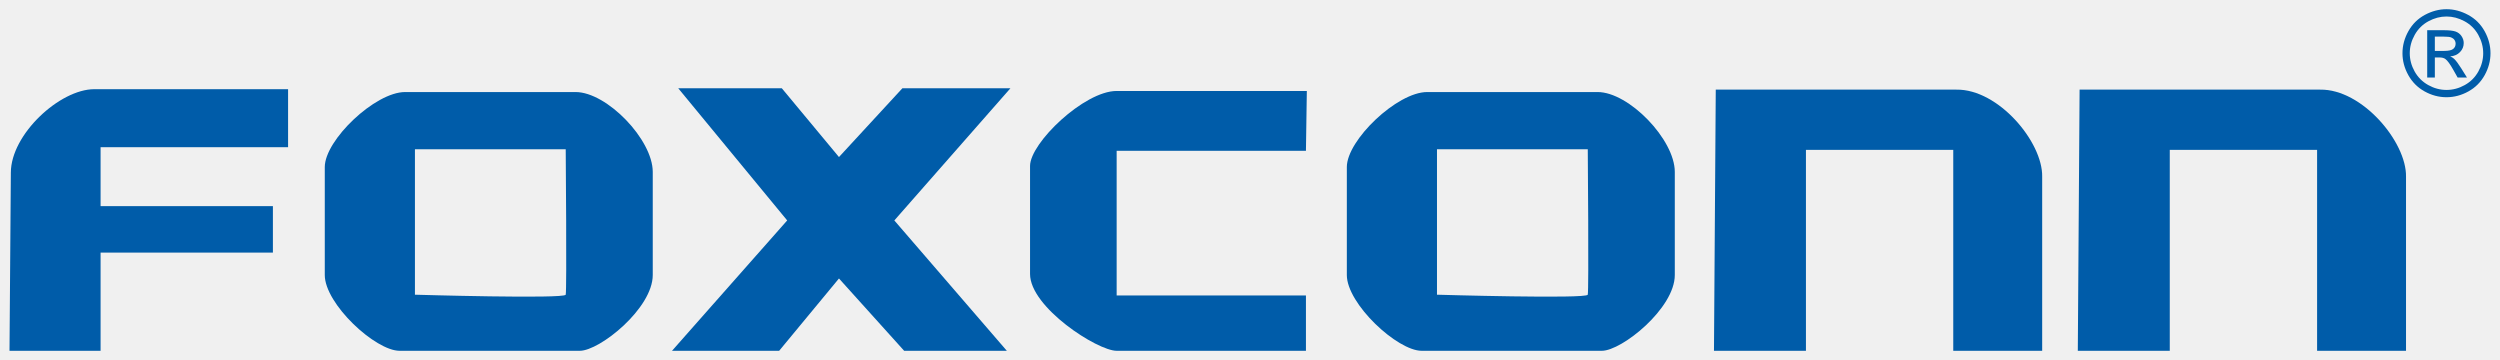
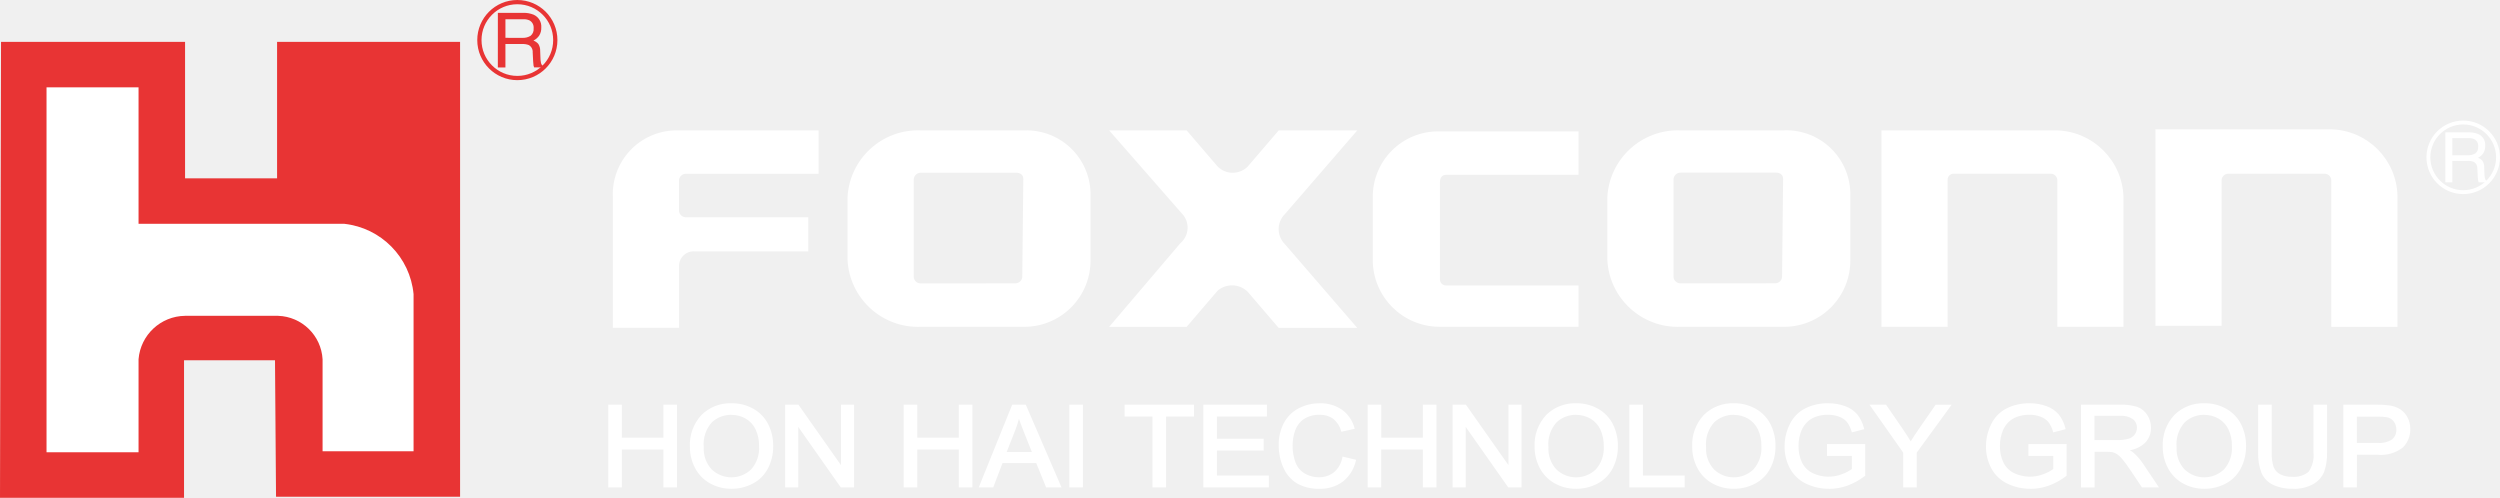
- <svg xmlns="http://www.w3.org/2000/svg" viewBox="0 0 500 72" version="1.0" id="svg2">
-   <defs id="defs4" />
-   <g transform="translate(-81.07143,-984.0445)" id="layer1">
-     <g transform="translate(1.902175,1.841155)" id="g3188">
-       <path d="M 81.071,1052.362 L 99.286,1052.362 L 99.286,1032.719 L 133.75,1032.719 L 133.75,1023.434 L 99.286,1023.434 L 99.286,1011.648 L 136.786,1011.648 L 136.786,1000.041 C 136.786,1000.041 98.036,1000.041 98.036,1000.041 C 91.131,1000.041 81.339,1009.072 81.339,1016.737 C 81.339,1016.737 81.071,1052.362 81.071,1052.362 z" id="path2396" style="fill:#005ca9;fill-opacity:1;fill-rule:evenodd;stroke:none;stroke-width:1px;stroke-linecap:butt;stroke-linejoin:miter;stroke-opacity:1" />
-       <path d="M 160.188,1000.612 C 154.192,1000.612 144.125,1010.217 144.125,1015.612 C 144.125,1015.612 144.125,1037.206 144.125,1037.206 C 144.125,1042.968 154.214,1052.362 159.094,1052.362 C 159.094,1052.362 195.125,1052.362 195.125,1052.362 C 199.123,1052.362 209.719,1043.87 209.719,1037.206 C 209.719,1037.206 209.719,1016.581 209.719,1016.581 C 209.719,1010.122 200.546,1000.612 194.281,1000.612 C 194.281,1000.612 160.188,1000.612 160.188,1000.612 z M 162.156,1012.05 L 192.312,1012.05 C 192.312,1012.05 192.548,1040.266 192.312,1041.143 C 192.077,1042.021 162.156,1041.143 162.156,1041.143 L 162.156,1012.05 z" id="path2398" style="fill:#005ca9;fill-opacity:1;fill-rule:evenodd;stroke:none;stroke-width:1px;stroke-linecap:butt;stroke-linejoin:miter;stroke-opacity:1" />
-       <path d="M 214.821,999.862 L 235.536,999.862 L 246.964,1013.612 L 259.643,999.862 L 281.25,999.862 L 258.036,1026.291 L 280.536,1052.362 L 260,1052.362 L 246.964,1037.898 L 235,1052.362 L 213.571,1052.362 L 236.607,1026.291 L 214.821,999.862 z" id="path2402" style="fill:#005ca9;fill-opacity:1;fill-rule:evenodd;stroke:none;stroke-width:1px;stroke-linecap:butt;stroke-linejoin:miter;stroke-opacity:1" />
-       <path d="M 340.357,1012.362 L 302.5,1012.362 L 302.5,1041.291 L 340.357,1041.291 L 340.357,1052.362 C 340.357,1052.362 302.5,1052.362 302.5,1052.362 C 298.655,1052.362 285.179,1043.669 285.179,1037.005 C 285.179,1037.005 285.179,1015.398 285.179,1015.398 C 285.179,1010.795 296.012,1000.398 302.5,1000.398 C 302.5,1000.398 340.536,1000.398 340.536,1000.398 L 340.357,1012.362 z" id="path2404" style="fill:#005ca9;fill-opacity:1;fill-rule:evenodd;stroke:none;stroke-width:1px;stroke-linecap:butt;stroke-linejoin:miter;stroke-opacity:1" />
-       <path d="M 421.964,1052.362 L 440.357,1052.362 C 440.357,1052.362 440.357,1012.183 440.357,1012.183 C 440.357,1012.183 469.821,1012.183 469.821,1012.183 L 469.821,1052.362 L 487.605,1052.362 C 487.605,1052.362 487.605,1017.54 487.605,1017.54 C 487.731,1010.617 478.856,1000.003 470.446,1000.13 C 470.446,1000.13 422.321,1000.13 422.321,1000.13 L 421.964,1052.362 z" id="path2406" style="fill:#005ca9;fill-opacity:1;fill-rule:evenodd;stroke:none;stroke-width:1px;stroke-linecap:butt;stroke-linejoin:miter;stroke-opacity:1" />
-       <path d="M 568.471,984.045 C 569.949,984.045 571.392,984.424 572.799,985.182 C 574.207,985.94 575.303,987.025 576.089,988.437 C 576.874,989.848 577.267,991.32 577.267,992.852 C 577.267,994.369 576.88,995.827 576.106,997.227 C 575.333,998.627 574.248,999.713 572.852,1000.487 C 571.456,1001.261 569.996,1001.648 568.471,1001.648 C 566.947,1001.648 565.487,1001.261 564.091,1000.487 C 562.695,999.713 561.608,998.627 560.83,997.227 C 560.053,995.827 559.664,994.369 559.664,992.852 C 559.664,991.32 560.058,989.848 560.848,988.437 C 561.637,987.025 562.736,985.94 564.143,985.182 C 565.551,984.424 566.994,984.045 568.471,984.045 L 568.471,984.045 z M 568.471,985.503 C 567.235,985.503 566.031,985.82 564.861,986.454 C 563.69,987.087 562.775,987.993 562.113,989.172 C 561.452,990.35 561.122,991.577 561.122,992.852 C 561.122,994.12 561.447,995.335 562.096,996.498 C 562.745,997.66 563.653,998.566 564.82,999.216 C 565.986,999.865 567.204,1000.19 568.471,1000.19 C 569.739,1000.19 570.956,999.865 572.123,999.216 C 573.289,998.566 574.195,997.66 574.841,996.498 C 575.486,995.335 575.809,994.12 575.809,992.852 C 575.809,991.577 575.48,990.35 574.823,989.172 C 574.166,987.993 573.25,987.087 572.076,986.454 C 570.902,985.82 569.7,985.503 568.471,985.503 L 568.471,985.503 z M 564.61,997.717 L 564.61,988.244 L 567.865,988.244 C 568.977,988.244 569.782,988.332 570.279,988.507 C 570.777,988.682 571.174,988.987 571.469,989.422 C 571.765,989.858 571.913,990.321 571.913,990.811 C 571.913,991.503 571.666,992.105 571.172,992.619 C 570.678,993.132 570.023,993.42 569.206,993.482 C 569.541,993.622 569.809,993.789 570.011,993.984 C 570.392,994.357 570.859,994.983 571.411,995.862 L 572.566,997.717 L 570.699,997.717 L 569.859,996.223 C 569.198,995.049 568.666,994.314 568.261,994.019 C 567.981,993.801 567.573,993.692 567.036,993.692 L 566.138,993.692 L 566.138,997.717 L 564.61,997.717 z M 566.138,992.385 L 567.993,992.385 C 568.88,992.385 569.484,992.253 569.807,991.989 C 570.13,991.724 570.291,991.374 570.291,990.939 C 570.291,990.659 570.213,990.408 570.058,990.186 C 569.902,989.965 569.686,989.8 569.41,989.691 C 569.134,989.582 568.623,989.527 567.876,989.527 L 566.138,989.527 L 566.138,992.385 z" id="text2408" style="font-size:23.891px;font-style:normal;font-weight:normal;fill:#005ca9;fill-opacity:1;stroke:none;stroke-width:1px;stroke-linecap:butt;stroke-linejoin:miter;stroke-opacity:1;font-family:Bitstream Vera Sans" />
-       <path d="M 364.598,1000.612 C 358.603,1000.612 348.536,1010.217 348.536,1015.612 C 348.536,1015.612 348.536,1037.206 348.536,1037.206 C 348.536,1042.968 358.625,1052.362 363.504,1052.362 C 363.504,1052.362 399.536,1052.362 399.536,1052.362 C 403.534,1052.362 414.129,1043.87 414.129,1037.206 C 414.129,1037.206 414.129,1016.581 414.129,1016.581 C 414.129,1010.122 404.957,1000.612 398.692,1000.612 C 398.692,1000.612 364.598,1000.612 364.598,1000.612 z M 366.567,1012.05 L 396.723,1012.05 C 396.723,1012.05 396.958,1040.266 396.723,1041.143 C 396.488,1042.021 366.567,1041.143 366.567,1041.143 L 366.567,1012.05 z" id="path2413" style="fill:#005ca9;fill-opacity:1;fill-rule:evenodd;stroke:none;stroke-width:1px;stroke-linecap:butt;stroke-linejoin:miter;stroke-opacity:1" />
-       <path d="M 494.731,1052.362 L 513.124,1052.362 C 513.124,1052.362 513.124,1012.183 513.124,1012.183 C 513.124,1012.183 542.588,1012.183 542.588,1012.183 L 542.588,1052.362 L 560.372,1052.362 C 560.372,1052.362 560.372,1017.54 560.372,1017.54 C 560.498,1010.617 551.623,1000.003 543.213,1000.13 C 543.213,1000.13 495.088,1000.13 495.088,1000.13 L 494.731,1052.362 z" id="path2415" style="fill:#005ca9;fill-opacity:1;fill-rule:evenodd;stroke:none;stroke-width:1px;stroke-linecap:butt;stroke-linejoin:miter;stroke-opacity:1" />
-     </g>
+ <svg xmlns="http://www.w3.org/2000/svg" width="160" height="31.859" viewBox="0 0 160 31.859">
+   <g id="w160" transform="translate(0 0.001)">
+     <path id="path" d="M87.926,12.651v3.97a4.278,4.278,0,0,0,4.235,4.3h8.933V18.275H92.624a.382.382,0,0,1-.4-.4V11.658c0-.265.133-.464.4-.464h8.469V8.416H92.161a4.18,4.18,0,0,0-4.235,4.235" transform="translate(-0.068 -0.008)" fill="#fff" />
+     <path id="path-2" data-name="path" d="M86.921,8.35H81.892l-1.984,2.316a1.36,1.36,0,0,1-1.92,0L76,8.35H71.04l4.632,5.294a1.3,1.3,0,0,1-.067,1.919l-4.565,5.36H76l1.984-2.316a1.428,1.428,0,0,1,1.92.066l1.984,2.316h5.029l-4.631-5.36a1.357,1.357,0,0,1,0-1.919Z" transform="translate(-0.055 -0.006)" fill="#fff" />
+     <path id="path-3" data-name="path" d="M65.6,8.35H58.984a4.518,4.518,0,0,0-4.7,4.3v3.97a4.517,4.517,0,0,0,4.7,4.3h6.484a4.241,4.241,0,0,0,4.368-4.33v-4A4.1,4.1,0,0,0,65.6,8.35m-3.573,9.792H58.984a.443.443,0,0,1-.464-.4v-6.22a.453.453,0,0,1,.464-.464h6.087c.265,0,.464.134.464.4l-.067,6.28a.443.443,0,0,1-.463.4Z" transform="translate(-0.043 -0.006)" fill="#fff" />
+     <path id="path-4" data-name="path" d="M39.255,12.585v8.4H43.49v-3.9a.936.936,0,0,1,.992-.992h7.279V13.908H43.886a.442.442,0,0,1-.4-.463V11.592a.443.443,0,0,1,.4-.464h8.536V8.35h-9.2a4.087,4.087,0,0,0-3.97,4.235" transform="translate(-0.031 -0.006)" fill="#fff" />
+     <path id="path-5" data-name="path" d="M131.755,8.35H120.507V20.922h4.235v-9.4a.381.381,0,0,1,.4-.4h6.22a.428.428,0,0,1,.4.4v9.4h4.235V12.585a4.4,4.4,0,0,0-4.235-4.235" transform="translate(-0.094 -0.006)" fill="#fff" />
+     <path id="path-6" data-name="path" d="M149.3,8.283H138.055V20.855h4.235v-9.33a.427.427,0,0,1,.4-.4h6.22a.428.428,0,0,1,.4.4v9.4h4.235v-8.4A4.354,4.354,0,0,0,149.3,8.283" transform="translate(-0.107 -0.006)" fill="#fff" />
+     <path id="path-7" data-name="path" d="M114.265,8.35h-6.617a4.518,4.518,0,0,0-4.7,4.3v3.97a4.517,4.517,0,0,0,4.7,4.3h6.484a4.241,4.241,0,0,0,4.368-4.33v-4a4.1,4.1,0,0,0-4.235-4.245m-3.573,9.792h-3.044a.443.443,0,0,1-.464-.4v-6.22a.453.453,0,0,1,.464-.464h6.087c.265,0,.464.134.464.4l-.067,6.283a.443.443,0,0,1-.463.4Z" transform="translate(-0.08 -0.006)" fill="#fff" />
+     <path id="path-8" data-name="path" d="M156.626,8.477h1.49a1.493,1.493,0,0,1,.607.107.753.753,0,0,1,.454.755.835.835,0,0,1-.122.471.868.868,0,0,1-.34.294.672.672,0,0,1,.289.2.709.709,0,0,1,.108.4l.016.429a1.279,1.279,0,0,0,.031.273.267.267,0,0,0,.143.2v.072h-.545a.353.353,0,0,1-.035-.107,1.945,1.945,0,0,1-.023-.253l-.026-.534a.449.449,0,0,0-.233-.42.94.94,0,0,0-.388-.059h-.981v1.372h-.445Zm1.442,1.466a.837.837,0,0,0,.481-.122.5.5,0,0,0,.177-.441.472.472,0,0,0-.247-.466.8.8,0,0,0-.354-.065h-1.054V9.943Z" transform="translate(-0.123 -0.008)" fill="#fff" />
+     <circle id="path-9" data-name="path" cx="2.228" cy="2.228" r="2.228" transform="translate(155.418 7.84)" fill="none" stroke="#fff" stroke-width="0.249" />
+     <path id="path-10" data-name="path" d="M17.733,2.679v8.734H11.844V2.679H.066L0,31.86H11.778v-8.8H17.6l.066,8.734H29.445V2.679Z" transform="translate(0 -0.002)" fill="#e83434" fill-rule="evenodd" />
+     <path id="path-11" data-name="path" d="M26.47,28.884H20.647V22.994A2.948,2.948,0,0,0,17.8,20.216H11.846a3.023,3.023,0,0,0-2.977,2.779V28.95H2.98V5.593H8.869v8.734H22.036a5,5,0,0,1,4.434,4.5Z" transform="translate(-0.002 -0.004)" fill="#fff" fill-rule="evenodd" />
+     <path id="path-12" data-name="path" d="M31.888.822h1.624a1.642,1.642,0,0,1,.661.116.825.825,0,0,1,.494.824.9.9,0,0,1-.133.513.954.954,0,0,1-.37.321.742.742,0,0,1,.315.218.77.77,0,0,1,.117.44l.018.468a1.342,1.342,0,0,0,.034.3.294.294,0,0,0,.155.214v.078H34.21a.448.448,0,0,1-.039-.116,2.212,2.212,0,0,1-.025-.276l-.029-.582a.49.49,0,0,0-.253-.459,1.046,1.046,0,0,0-.422-.064h-1.07v1.5h-.485Zm1.572,1.6a.907.907,0,0,0,.524-.133.543.543,0,0,0,.193-.48.515.515,0,0,0-.27-.508.875.875,0,0,0-.386-.071H32.373V2.42Z" transform="translate(-0.025)" fill="#e83434" />
+     <path id="path-13" data-name="path" d="M35.562,2.564A2.429,2.429,0,1,1,33.133.135,2.429,2.429,0,0,1,35.562,2.564Z" transform="translate(-0.023)" fill="none" stroke="#e83434" stroke-width="0.272" />
+     <path id="path-14" data-name="path" d="M39.035,31.137V26h.716v2.111h2.814V26h.715v5.141h-.715V28.714H39.752v2.423Z" transform="translate(-0.031 -0.021)" fill="#fff" />
+     <path id="path-15" data-name="path" d="M43.359,31.214h-.87V28.791h-2.66v2.423h-.87V25.919h.87V28.03h2.66V25.919h.87Zm-.716-.154H43.2V26.073h-.563v2.111H39.674V26.073h-.563V31.06h.563V28.637h2.968Z" transform="translate(-0.031 -0.021)" fill="#fff" />
+     <path id="path-16" data-name="path" d="M44.26,28.633a2.708,2.708,0,0,1,.723-2,2.529,2.529,0,0,1,1.869-.724,2.7,2.7,0,0,1,1.351.341,2.268,2.268,0,0,1,.917.948,2.947,2.947,0,0,1,.316,1.38,2.9,2.9,0,0,1-.332,1.4,2.214,2.214,0,0,1-.941.935,2.814,2.814,0,0,1-1.315.317,2.66,2.66,0,0,1-1.366-.351,2.3,2.3,0,0,1-.912-.957,2.781,2.781,0,0,1-.31-1.283m.738.01a2,2,0,0,0,.526,1.464,1.9,1.9,0,0,0,2.652,0,2.117,2.117,0,0,0,.522-1.533,2.5,2.5,0,0,0-.224-1.1,1.646,1.646,0,0,0-.652-.726,1.841,1.841,0,0,0-.965-.258,1.887,1.887,0,0,0-1.31.5A2.146,2.146,0,0,0,45,28.643" transform="translate(-0.035 -0.02)" fill="#fff" />
+     <path id="path-17" data-name="path" d="M46.848,31.3a2.751,2.751,0,0,1-1.4-.361,2.4,2.4,0,0,1-.941-.989,2.867,2.867,0,0,1-.319-1.319,2.793,2.793,0,0,1,.746-2.058,2.609,2.609,0,0,1,1.923-.746,2.787,2.787,0,0,1,1.389.35,2.352,2.352,0,0,1,.948.98,3.035,3.035,0,0,1,.325,1.416,2.992,2.992,0,0,1-.342,1.436,2.287,2.287,0,0,1-.973.966,2.893,2.893,0,0,1-1.351.326m0-5.32a2.458,2.458,0,0,0-1.813.7,2.644,2.644,0,0,0-.7,1.949,2.723,2.723,0,0,0,.3,1.249,2.241,2.241,0,0,0,.882.925,2.6,2.6,0,0,0,1.327.341,2.748,2.748,0,0,0,1.28-.309,2.154,2.154,0,0,0,.909-.9,2.844,2.844,0,0,0,.323-1.362,2.89,2.89,0,0,0-.308-1.345,2.19,2.19,0,0,0-.887-.916,2.623,2.623,0,0,0-1.313-.331m-.007,4.738a1.858,1.858,0,0,1-1.375-.559,2.078,2.078,0,0,1-.549-1.518,2.228,2.228,0,0,1,.574-1.715,1.967,1.967,0,0,1,1.361-.516,1.933,1.933,0,0,1,1.005.269,1.742,1.742,0,0,1,.683.758,2.609,2.609,0,0,1,.231,1.129,2.2,2.2,0,0,1-.544,1.587,1.859,1.859,0,0,1-1.387.564m.011-4.153a1.814,1.814,0,0,0-1.257.477,2.086,2.086,0,0,0-.524,1.6,1.931,1.931,0,0,0,.5,1.41,1.824,1.824,0,0,0,2.541,0,2.05,2.05,0,0,0,.5-1.479,2.44,2.44,0,0,0-.217-1.062,1.59,1.59,0,0,0-.623-.693,1.777,1.777,0,0,0-.926-.247" transform="translate(-0.035 -0.02)" fill="#fff" />
+     <path id="path-18" data-name="path" d="M50.357,31.137V26h.735l2.843,4.036V26h.686v5.141h-.734L51.044,27.1v4.04Z" transform="translate(-0.039 -0.021)" fill="#fff" />
+     <path id="path-19" data-name="path" d="M54.7,31.214h-.851l-.023-.032-2.7-3.841v3.873h-.84V25.919h.852l.023.032,2.7,3.837V25.919h.84Zm-.771-.154h.618V26.073h-.533v4.2l-2.96-4.2h-.619V31.06h.534V26.853Z" transform="translate(-0.039 -0.021)" fill="#fff" />
+     <path id="path-20" data-name="path" d="M57.955,31.137V26h.716v2.111h2.814V26H62.2v5.141h-.715V28.714H58.671v2.423Z" transform="translate(-0.045 -0.021)" fill="#fff" />
+     <path id="path-21" data-name="path" d="M62.279,31.214h-.87V28.791h-2.66v2.423h-.87V25.919h.87V28.03h2.66V25.919h.87Zm-.716-.154h.563V26.073h-.563v2.111H58.594V26.073h-.563V31.06h.563V28.637h2.968Z" transform="translate(-0.045 -0.021)" fill="#fff" />
+     <path id="path-22" data-name="path" d="M62.8,31.137,64.881,26h.771l2.216,5.141h-.816l-.632-1.558H64.158l-.595,1.558Zm1.562-2.111H66.2L65.635,27.6q-.258-.649-.384-1.066a6.4,6.4,0,0,1-.292.982Z" transform="translate(-0.049 -0.021)" fill="#fff" />
+     <path id="path-23" data-name="path" d="M67.986,31.214H67l-.02-.048-.612-1.51H64.211l-.595,1.558h-.928l2.141-5.295H65.7ZM67.1,31.06h.646L65.6,26.073h-.667L62.917,31.06h.594L64.1,29.5h2.368l.02.048ZM66.313,29.1H64.252l.636-1.614a6.272,6.272,0,0,0,.288-.968l.062-.3.087.291c.084.278.213.634.383,1.059Zm-1.836-.154h1.609l-.524-1.319c-.121-.3-.222-.574-.3-.805a6.625,6.625,0,0,1-.232.72Z" transform="translate(-0.049 -0.021)" fill="#fff" />
+     <rect id="path-24" data-name="path" width="0.716" height="5.141" transform="translate(68.514 25.975)" fill="#fff" />
+     <path id="path-25" data-name="path" d="M69.36,31.213h-.87V25.918h.87Zm-.716-.154h.563V26.072h-.563Z" transform="translate(-0.053 -0.021)" fill="#fff" />
+     <path id="path-26" data-name="path" d="M73.891,31.137V26.6H72.107V26H76.4V26.6H74.607v4.534Z" transform="translate(-0.057 -0.021)" fill="#fff" />
+     <path id="path-27" data-name="path" d="M74.684,31.214h-.87V26.679H72.03v-.76h4.445v.76H74.684Zm-.716-.154h.563V26.526h1.791v-.453H72.184v.453h1.784Z" transform="translate(-0.057 -0.021)" fill="#fff" />
+     <path id="path-28" data-name="path" d="M77.152,31.137V26h3.914V26.6h-3.2v1.575h2.994v.6H77.868v1.75H81.19v.607Z" transform="translate(-0.06 -0.021)" fill="#fff" />
+     <path id="path-29" data-name="path" d="M81.268,31.214H77.075V25.919h4.068v.76h-3.2V28.1h2.993v.756H77.945v1.6h3.322Zm-4.039-.154h3.885v-.453H77.791V28.7h2.993v-.451H77.791V26.526h3.2v-.453h-3.76Z" transform="translate(-0.06 -0.021)" fill="#fff" />
+     <path id="path-30" data-name="path" d="M86.047,29.333l.716.172a2.285,2.285,0,0,1-.81,1.279,2.318,2.318,0,0,1-1.431.44,2.677,2.677,0,0,1-1.424-.339,2.136,2.136,0,0,1-.834-.98,3.343,3.343,0,0,1-.286-1.378,2.9,2.9,0,0,1,.323-1.4,2.156,2.156,0,0,1,.919-.908,2.8,2.8,0,0,1,1.313-.311A2.307,2.307,0,0,1,85.9,26.3a2.04,2.04,0,0,1,.772,1.105l-.705.158a1.584,1.584,0,0,0-.548-.817,1.505,1.505,0,0,0-.9-.256,1.814,1.814,0,0,0-1.043.285,1.5,1.5,0,0,0-.589.762,2.91,2.91,0,0,0-.17.987,3.006,3.006,0,0,0,.2,1.145,1.446,1.446,0,0,0,.627.73,1.819,1.819,0,0,0,.918.243,1.6,1.6,0,0,0,1.02-.33,1.673,1.673,0,0,0,.565-.979" transform="translate(-0.064 -0.02)" fill="#fff" />
+     <path id="path-31" data-name="path" d="M84.522,31.3a2.77,2.77,0,0,1-1.464-.35,2.228,2.228,0,0,1-.864-1.014,3.423,3.423,0,0,1-.293-1.41,3,3,0,0,1,.332-1.438,2.24,2.24,0,0,1,.952-.94,2.887,2.887,0,0,1,1.348-.319,2.391,2.391,0,0,1,1.411.407,2.122,2.122,0,0,1,.8,1.145l.024.079-.854.192-.022-.066a1.517,1.517,0,0,0-.519-.778,1.439,1.439,0,0,0-.856-.242,1.748,1.748,0,0,0-1,.271,1.434,1.434,0,0,0-.56.724,2.86,2.86,0,0,0-.166.961,2.944,2.944,0,0,0,.195,1.116,1.375,1.375,0,0,0,.594.692,1.748,1.748,0,0,0,.881.233,1.523,1.523,0,0,0,.971-.313,1.6,1.6,0,0,0,.538-.936l.017-.075.869.208-.021.077A2.357,2.357,0,0,1,86,30.846a2.4,2.4,0,0,1-1.477.456m.011-5.317a2.741,2.741,0,0,0-1.277.3,2.093,2.093,0,0,0-.887.877,2.834,2.834,0,0,0-.314,1.364,3.267,3.267,0,0,0,.28,1.346,2.072,2.072,0,0,0,.8.946,2.618,2.618,0,0,0,1.383.328,2.247,2.247,0,0,0,1.384-.425,2.17,2.17,0,0,0,.76-1.161l-.563-.135a1.712,1.712,0,0,1-.574.946,1.678,1.678,0,0,1-1.067.346,1.909,1.909,0,0,1-.957-.252,1.523,1.523,0,0,1-.659-.768,3.074,3.074,0,0,1-.207-1.175,2.989,2.989,0,0,1,.175-1.013,1.593,1.593,0,0,1,.618-.8,1.905,1.905,0,0,1,1.086-.3,1.585,1.585,0,0,1,.945.27,1.616,1.616,0,0,1,.553.789l.556-.125a1.946,1.946,0,0,0-.717-.984,2.237,2.237,0,0,0-1.321-.379" transform="translate(-0.064 -0.02)" fill="#fff" />
+     <path id="path-32" data-name="path" d="M87.672,31.137V26h.716v2.111H91.2V26h.715v5.141H91.2V28.714H88.388v2.423Z" transform="translate(-0.068 -0.021)" fill="#fff" />
+     <path id="path-33" data-name="path" d="M92,31.214h-.87V28.791H88.464v2.423H87.6V25.919h.869V28.03h2.661V25.919H92Zm-.716-.154h.563V26.073h-.563v2.111H88.311V26.073h-.563V31.06h.563V28.637h2.968Z" transform="translate(-0.068 -0.021)" fill="#fff" />
+     <path id="path-34" data-name="path" d="M93.107,31.137V26h.735l2.843,4.036V26h.686v5.141h-.734L93.794,27.1v4.04Z" transform="translate(-0.072 -0.021)" fill="#fff" />
+     <path id="path-35" data-name="path" d="M97.449,31.214H96.6l-.023-.032-2.7-3.841v3.873h-.84V25.919h.852l.023.032,2.7,3.837V25.919h.84Zm-.771-.154h.618V26.073h-.533v4.2l-2.96-4.2h-.619V31.06h.534V26.853Z" transform="translate(-0.072 -0.021)" fill="#fff" />
+     <path id="path-36" data-name="path" d="M98.362,28.633a2.708,2.708,0,0,1,.723-2,2.529,2.529,0,0,1,1.869-.724,2.7,2.7,0,0,1,1.351.341,2.268,2.268,0,0,1,.917.948,2.947,2.947,0,0,1,.316,1.38,2.9,2.9,0,0,1-.332,1.4,2.214,2.214,0,0,1-.941.935,2.814,2.814,0,0,1-1.315.317,2.66,2.66,0,0,1-1.366-.351,2.3,2.3,0,0,1-.912-.957,2.781,2.781,0,0,1-.31-1.283m.738.01a2,2,0,0,0,.526,1.464,1.9,1.9,0,0,0,2.652,0,2.117,2.117,0,0,0,.522-1.533,2.5,2.5,0,0,0-.224-1.1,1.646,1.646,0,0,0-.652-.726,1.841,1.841,0,0,0-.965-.258,1.887,1.887,0,0,0-1.31.5,2.146,2.146,0,0,0-.548,1.657" transform="translate(-0.076 -0.02)" fill="#fff" />
+     <path id="path-37" data-name="path" d="M100.95,31.3a2.751,2.751,0,0,1-1.4-.361,2.4,2.4,0,0,1-.941-.989,2.867,2.867,0,0,1-.319-1.319,2.793,2.793,0,0,1,.746-2.058,2.609,2.609,0,0,1,1.923-.746,2.787,2.787,0,0,1,1.389.35,2.352,2.352,0,0,1,.948.98,3.035,3.035,0,0,1,.325,1.416,2.992,2.992,0,0,1-.342,1.436,2.287,2.287,0,0,1-.973.966,2.893,2.893,0,0,1-1.351.326m0-5.32a2.462,2.462,0,0,0-1.814.7,2.647,2.647,0,0,0-.7,1.949,2.723,2.723,0,0,0,.3,1.249,2.241,2.241,0,0,0,.882.925,2.6,2.6,0,0,0,1.327.341,2.748,2.748,0,0,0,1.28-.309,2.154,2.154,0,0,0,.909-.9,2.844,2.844,0,0,0,.323-1.362,2.89,2.89,0,0,0-.308-1.345,2.19,2.19,0,0,0-.887-.916,2.623,2.623,0,0,0-1.313-.331m-.007,4.738a1.858,1.858,0,0,1-1.375-.559,2.078,2.078,0,0,1-.549-1.518,2.228,2.228,0,0,1,.574-1.715,1.967,1.967,0,0,1,1.361-.516,1.933,1.933,0,0,1,1.005.269,1.742,1.742,0,0,1,.683.758,2.609,2.609,0,0,1,.231,1.129,2.2,2.2,0,0,1-.544,1.587,1.859,1.859,0,0,1-1.387.564m.011-4.153a1.814,1.814,0,0,0-1.257.477,2.086,2.086,0,0,0-.524,1.6,1.931,1.931,0,0,0,.5,1.41,1.824,1.824,0,0,0,2.541,0,2.05,2.05,0,0,0,.5-1.479,2.44,2.44,0,0,0-.217-1.062,1.59,1.59,0,0,0-.623-.693,1.777,1.777,0,0,0-.926-.247" transform="translate(-0.076 -0.02)" fill="#fff" />
+     <path id="path-38" data-name="path" d="M104.437,31.137V26h.716V30.53h2.666v.607Z" transform="translate(-0.082 -0.021)" fill="#fff" />
+     <path id="path-39" data-name="path" d="M107.9,31.214H104.36V25.919h.87v4.534H107.9Zm-3.382-.154h3.228v-.453h-2.666V26.073h-.563Z" transform="translate(-0.082 -0.021)" fill="#fff" />
+     <path id="path-40" data-name="path" d="M108.457,28.633a2.708,2.708,0,0,1,.723-2,2.529,2.529,0,0,1,1.869-.724,2.7,2.7,0,0,1,1.351.341,2.268,2.268,0,0,1,.917.948,2.947,2.947,0,0,1,.316,1.38,2.9,2.9,0,0,1-.332,1.4,2.214,2.214,0,0,1-.941.935,2.814,2.814,0,0,1-1.315.317,2.66,2.66,0,0,1-1.366-.351,2.3,2.3,0,0,1-.912-.957,2.781,2.781,0,0,1-.31-1.283m.738.01a2,2,0,0,0,.526,1.464,1.9,1.9,0,0,0,2.652,0,2.117,2.117,0,0,0,.522-1.533,2.5,2.5,0,0,0-.224-1.1,1.646,1.646,0,0,0-.652-.726,1.841,1.841,0,0,0-.965-.258,1.887,1.887,0,0,0-1.31.5,2.146,2.146,0,0,0-.548,1.657" transform="translate(-0.084 -0.02)" fill="#fff" />
+     <path id="path-41" data-name="path" d="M111.045,31.3a2.751,2.751,0,0,1-1.4-.361,2.4,2.4,0,0,1-.941-.989,2.867,2.867,0,0,1-.319-1.319,2.793,2.793,0,0,1,.746-2.058,2.609,2.609,0,0,1,1.923-.746,2.787,2.787,0,0,1,1.389.35,2.352,2.352,0,0,1,.948.98,3.048,3.048,0,0,1,.325,1.416,2.992,2.992,0,0,1-.342,1.436,2.287,2.287,0,0,1-.973.966,2.893,2.893,0,0,1-1.351.326m0-5.32a2.458,2.458,0,0,0-1.813.7,2.644,2.644,0,0,0-.7,1.949,2.723,2.723,0,0,0,.3,1.249,2.241,2.241,0,0,0,.882.925,2.6,2.6,0,0,0,1.327.341,2.751,2.751,0,0,0,1.28-.309,2.154,2.154,0,0,0,.909-.9,2.844,2.844,0,0,0,.323-1.362,2.89,2.89,0,0,0-.308-1.345,2.19,2.19,0,0,0-.887-.916,2.623,2.623,0,0,0-1.313-.331m-.007,4.738a1.858,1.858,0,0,1-1.375-.559,2.078,2.078,0,0,1-.549-1.518,2.228,2.228,0,0,1,.574-1.715,1.967,1.967,0,0,1,1.361-.516,1.933,1.933,0,0,1,1.005.269,1.742,1.742,0,0,1,.683.758,2.609,2.609,0,0,1,.231,1.129,2.2,2.2,0,0,1-.544,1.587,1.859,1.859,0,0,1-1.387.564m.011-4.153a1.814,1.814,0,0,0-1.257.477,2.086,2.086,0,0,0-.524,1.6,1.931,1.931,0,0,0,.5,1.41,1.824,1.824,0,0,0,2.541,0,2.05,2.05,0,0,0,.5-1.479,2.44,2.44,0,0,0-.217-1.062,1.59,1.59,0,0,0-.623-.693,1.777,1.777,0,0,0-.926-.247" transform="translate(-0.084 -0.02)" fill="#fff" />
+     <path id="path-42" data-name="path" d="M117.095,29.119v-.6l2.292,0V30.42a4.08,4.08,0,0,1-1.088.6,3.375,3.375,0,0,1-1.152.2,3.216,3.216,0,0,1-1.45-.324,2.216,2.216,0,0,1-.984-.938,2.846,2.846,0,0,1-.332-1.372,3.056,3.056,0,0,1,.33-1.4,2.134,2.134,0,0,1,.951-.965,3.105,3.105,0,0,1,1.429-.317,2.979,2.979,0,0,1,1.062.181,1.77,1.77,0,0,1,.743.5,2.186,2.186,0,0,1,.411.841l-.646.168a1.866,1.866,0,0,0-.3-.617,1.236,1.236,0,0,0-.518-.36,1.98,1.98,0,0,0-.745-.135,2.294,2.294,0,0,0-.849.142,1.606,1.606,0,0,0-.579.374,1.781,1.781,0,0,0-.341.509,2.57,2.57,0,0,0-.207,1.034,2.406,2.406,0,0,0,.249,1.15,1.565,1.565,0,0,0,.725.687,2.341,2.341,0,0,0,1.012.225,2.527,2.527,0,0,0,.908-.17,2.384,2.384,0,0,0,.672-.364v-.957Z" transform="translate(-0.09 -0.02)" fill="#fff" />
+     <path id="path-43" data-name="path" d="M117.147,31.3a3.3,3.3,0,0,1-1.484-.333,2.291,2.291,0,0,1-1.018-.97,2.914,2.914,0,0,1-.341-1.408,3.136,3.136,0,0,1,.339-1.436,2.211,2.211,0,0,1,.984-1,3.189,3.189,0,0,1,1.464-.325,3.037,3.037,0,0,1,1.089.186,1.845,1.845,0,0,1,.775.525,2.275,2.275,0,0,1,.426.872l.021.075-.793.206-.022-.07a1.8,1.8,0,0,0-.29-.592,1.169,1.169,0,0,0-.485-.336,1.926,1.926,0,0,0-.717-.13,2.226,2.226,0,0,0-.821.137,1.512,1.512,0,0,0-.55.355,1.71,1.71,0,0,0-.328.487,2.515,2.515,0,0,0-.2,1,2.338,2.338,0,0,0,.24,1.113,1.486,1.486,0,0,0,.69.654,2.368,2.368,0,0,0,1.86.052,2.423,2.423,0,0,0,.624-.328V29.2h-1.592V28.44l2.446,0v2.023l-.03.024a4.238,4.238,0,0,1-1.109.613,3.478,3.478,0,0,1-1.178.206m-.056-5.317a3.049,3.049,0,0,0-1.394.308,2.071,2.071,0,0,0-.917.932,2.982,2.982,0,0,0-.322,1.366,2.767,2.767,0,0,0,.323,1.334,2.135,2.135,0,0,0,.95.906,3.152,3.152,0,0,0,1.416.317,3.357,3.357,0,0,0,1.126-.2,4.044,4.044,0,0,0,1.037-.569V28.591l-2.138,0v.45h1.592v1.07l-.028.023a2.433,2.433,0,0,1-.693.376,2.528,2.528,0,0,1-1.981-.056,1.645,1.645,0,0,1-.76-.72,2.5,2.5,0,0,1-.258-1.187,2.664,2.664,0,0,1,.213-1.065,1.852,1.852,0,0,1,.356-.531,1.669,1.669,0,0,1,.606-.393,2.385,2.385,0,0,1,.878-.147,2.082,2.082,0,0,1,.774.14,1.331,1.331,0,0,1,.549.383,1.868,1.868,0,0,1,.294.573l.5-.13a2.047,2.047,0,0,0-.375-.737,1.678,1.678,0,0,0-.711-.48,2.868,2.868,0,0,0-1.034-.177" transform="translate(-0.09 -0.02)" fill="#fff" />
+     <path id="path-44" data-name="path" d="M121.973,31.137V28.96L119.887,26h.871l1.067,1.55q.3.435.551.87c.162-.27.359-.572.591-.908L124.016,26h.833L122.69,28.96v2.177Z" transform="translate(-0.094 -0.021)" fill="#fff" />
+     <path id="path-45" data-name="path" d="M122.767,31.214h-.87v-2.23l-2.158-3.065H120.8l1.089,1.583c.172.253.336.509.489.764.147-.239.32-.5.527-.8l1.071-1.545H125l-2.234,3.066Zm-.716-.154h.563V28.934l.014-.02,2.07-2.841h-.642l-1.026,1.479c-.236.344-.428.64-.588.9l-.067.111-.066-.112c-.169-.289-.353-.58-.548-.865l-1.043-1.517h-.682l2.014,2.862Z" transform="translate(-0.094 -0.021)" fill="#fff" />
+     <path id="path-46" data-name="path" d="M129.995,29.119v-.6l2.292,0V30.42a4.08,4.08,0,0,1-1.088.6,3.375,3.375,0,0,1-1.152.2,3.216,3.216,0,0,1-1.45-.324,2.216,2.216,0,0,1-.984-.938,2.846,2.846,0,0,1-.332-1.372,3.056,3.056,0,0,1,.33-1.4,2.134,2.134,0,0,1,.951-.965,3.105,3.105,0,0,1,1.429-.317,2.979,2.979,0,0,1,1.062.181,1.77,1.77,0,0,1,.743.5,2.186,2.186,0,0,1,.411.841l-.646.168a1.866,1.866,0,0,0-.3-.617,1.236,1.236,0,0,0-.518-.36,1.98,1.98,0,0,0-.745-.135,2.294,2.294,0,0,0-.849.142,1.606,1.606,0,0,0-.579.374,1.781,1.781,0,0,0-.341.509,2.57,2.57,0,0,0-.207,1.034,2.406,2.406,0,0,0,.249,1.15,1.565,1.565,0,0,0,.725.687,2.341,2.341,0,0,0,1.012.225,2.528,2.528,0,0,0,.908-.17,2.4,2.4,0,0,0,.672-.364v-.957Z" transform="translate(-0.1 -0.02)" fill="#fff" />
+     <path id="path-47" data-name="path" d="M130.047,31.3a3.3,3.3,0,0,1-1.484-.333,2.291,2.291,0,0,1-1.018-.97,2.914,2.914,0,0,1-.341-1.408,3.136,3.136,0,0,1,.339-1.436,2.211,2.211,0,0,1,.984-1,3.19,3.19,0,0,1,1.464-.325,3.037,3.037,0,0,1,1.089.186,1.845,1.845,0,0,1,.775.525,2.275,2.275,0,0,1,.426.872l.021.075-.793.206-.022-.07a1.8,1.8,0,0,0-.29-.592,1.169,1.169,0,0,0-.485-.336,1.926,1.926,0,0,0-.717-.13,2.226,2.226,0,0,0-.821.137,1.511,1.511,0,0,0-.55.355,1.71,1.71,0,0,0-.328.487,2.515,2.515,0,0,0-.2,1,2.338,2.338,0,0,0,.24,1.113,1.486,1.486,0,0,0,.69.654,2.368,2.368,0,0,0,1.86.052,2.423,2.423,0,0,0,.624-.328V29.2h-1.592V28.44l2.446,0v2.023l-.03.024a4.238,4.238,0,0,1-1.109.613,3.478,3.478,0,0,1-1.178.206m-.056-5.317a3.049,3.049,0,0,0-1.394.308,2.071,2.071,0,0,0-.917.932,2.982,2.982,0,0,0-.322,1.366,2.767,2.767,0,0,0,.323,1.334,2.135,2.135,0,0,0,.95.906,3.152,3.152,0,0,0,1.416.317,3.357,3.357,0,0,0,1.126-.2,4.044,4.044,0,0,0,1.037-.569V28.591l-2.138,0v.45h1.592v1.07l-.028.023a2.433,2.433,0,0,1-.693.376,2.528,2.528,0,0,1-1.981-.056,1.645,1.645,0,0,1-.76-.72,2.5,2.5,0,0,1-.258-1.187,2.664,2.664,0,0,1,.213-1.065,1.852,1.852,0,0,1,.356-.531,1.669,1.669,0,0,1,.606-.393,2.385,2.385,0,0,1,.878-.147,2.082,2.082,0,0,1,.774.14,1.331,1.331,0,0,1,.549.383,1.868,1.868,0,0,1,.294.573l.5-.13a2.047,2.047,0,0,0-.375-.737,1.678,1.678,0,0,0-.711-.48,2.868,2.868,0,0,0-1.034-.177" transform="translate(-0.1 -0.02)" fill="#fff" />
+     <path id="path-48" data-name="path" d="M133.36,31.136V26h2.4a3.339,3.339,0,0,1,1.1.138,1.185,1.185,0,0,1,.6.489,1.4,1.4,0,0,1,.226.775,1.26,1.26,0,0,1-.373.922,1.935,1.935,0,0,1-1.153.478,1.872,1.872,0,0,1,.433.256,3.563,3.563,0,0,1,.595.683l.941,1.4h-.9l-.715-1.069q-.315-.463-.518-.708a1.589,1.589,0,0,0-.364-.344,1.1,1.1,0,0,0-.327-.137,2.311,2.311,0,0,0-.4-.024h-.83v2.282Zm.716-2.872h1.539a2.437,2.437,0,0,0,.768-.1.813.813,0,0,0,.421-.309.8.8,0,0,0,.144-.462.752.752,0,0,0-.278-.6,1.353,1.353,0,0,0-.881-.235h-1.713Z" transform="translate(-0.103 -0.021)" fill="#fff" />
+     <path id="path-49" data-name="path" d="M138.275,31.213h-1.087l-.738-1.1c-.2-.3-.377-.538-.513-.7a1.533,1.533,0,0,0-.345-.327,1.034,1.034,0,0,0-.3-.128,2.245,2.245,0,0,0-.382-.022h-.753v2.282h-.87V25.919h2.477a3.4,3.4,0,0,1,1.126.142,1.266,1.266,0,0,1,.64.521,1.482,1.482,0,0,1,.238.816,1.339,1.339,0,0,1-.395.977,1.843,1.843,0,0,1-.961.46,1.526,1.526,0,0,1,.236.16,3.692,3.692,0,0,1,.609.7Zm-1-.154h.714l-.86-1.278a3.507,3.507,0,0,0-.582-.669,1.815,1.815,0,0,0-.414-.244l-.244-.113.267-.034a1.869,1.869,0,0,0,1.107-.455,1.191,1.191,0,0,0,.351-.868,1.33,1.33,0,0,0-.214-.733,1.106,1.106,0,0,0-.564-.459,3.311,3.311,0,0,0-1.073-.134h-2.323v4.987H134V28.777h.907a2.28,2.28,0,0,1,.414.026,1.194,1.194,0,0,1,.353.146,1.658,1.658,0,0,1,.383.361c.139.168.314.409.522.714Zm-1.656-2.718H134V26.487h1.79a1.434,1.434,0,0,1,.931.253.828.828,0,0,1,.3.658.886.886,0,0,1-.157.5.9.9,0,0,1-.459.339,2.546,2.546,0,0,1-.794.1m-1.462-.154h1.462a2.377,2.377,0,0,0,.743-.092.733.733,0,0,0,.514-.7.672.672,0,0,0-.252-.541,1.291,1.291,0,0,0-.831-.217h-1.636Z" transform="translate(-0.103 -0.021)" fill="#fff" />
+     <path id="path-50" data-name="path" d="M138.6,28.633a2.708,2.708,0,0,1,.723-2,2.529,2.529,0,0,1,1.869-.724,2.7,2.7,0,0,1,1.351.341,2.268,2.268,0,0,1,.917.948,2.947,2.947,0,0,1,.316,1.38,2.9,2.9,0,0,1-.332,1.4,2.214,2.214,0,0,1-.941.935,2.814,2.814,0,0,1-1.315.317,2.66,2.66,0,0,1-1.366-.351,2.3,2.3,0,0,1-.912-.957,2.781,2.781,0,0,1-.31-1.283m.738.01a2,2,0,0,0,.526,1.464,1.9,1.9,0,0,0,2.652,0,2.117,2.117,0,0,0,.522-1.533,2.5,2.5,0,0,0-.224-1.1,1.646,1.646,0,0,0-.652-.726,1.841,1.841,0,0,0-.965-.258,1.887,1.887,0,0,0-1.31.5,2.146,2.146,0,0,0-.548,1.657" transform="translate(-0.107 -0.02)" fill="#fff" />
+     <path id="path-51" data-name="path" d="M141.183,31.3a2.751,2.751,0,0,1-1.4-.361,2.4,2.4,0,0,1-.941-.989,2.867,2.867,0,0,1-.319-1.319,2.793,2.793,0,0,1,.746-2.058,2.609,2.609,0,0,1,1.923-.746,2.787,2.787,0,0,1,1.389.35,2.353,2.353,0,0,1,.948.98,3.035,3.035,0,0,1,.325,1.416,2.992,2.992,0,0,1-.342,1.436,2.287,2.287,0,0,1-.973.966,2.893,2.893,0,0,1-1.351.326m0-5.32a2.462,2.462,0,0,0-1.814.7,2.647,2.647,0,0,0-.7,1.949,2.723,2.723,0,0,0,.3,1.249,2.241,2.241,0,0,0,.882.925,2.6,2.6,0,0,0,1.327.341,2.748,2.748,0,0,0,1.28-.309,2.154,2.154,0,0,0,.909-.9,2.845,2.845,0,0,0,.323-1.362,2.89,2.89,0,0,0-.308-1.345,2.19,2.19,0,0,0-.887-.916,2.623,2.623,0,0,0-1.313-.331m-.007,4.738a1.858,1.858,0,0,1-1.375-.559,2.078,2.078,0,0,1-.549-1.518,2.228,2.228,0,0,1,.574-1.715,1.967,1.967,0,0,1,1.361-.516,1.933,1.933,0,0,1,1.005.269,1.742,1.742,0,0,1,.683.758,2.609,2.609,0,0,1,.231,1.129,2.2,2.2,0,0,1-.544,1.587,1.859,1.859,0,0,1-1.387.564m.011-4.153a1.814,1.814,0,0,0-1.257.477,2.086,2.086,0,0,0-.524,1.6,1.931,1.931,0,0,0,.5,1.41,1.824,1.824,0,0,0,2.541,0,2.05,2.05,0,0,0,.5-1.479,2.44,2.44,0,0,0-.217-1.062,1.589,1.589,0,0,0-.623-.693,1.777,1.777,0,0,0-.926-.247" transform="translate(-0.107 -0.02)" fill="#fff" />
+     <path id="path-52" data-name="path" d="M148.252,26h.716v2.971a3.364,3.364,0,0,1-.185,1.231,1.522,1.522,0,0,1-.666.74,2.457,2.457,0,0,1-1.265.287,2.717,2.717,0,0,1-1.244-.25,1.448,1.448,0,0,1-.69-.72,3.274,3.274,0,0,1-.207-1.288V26h.716v2.967a2.769,2.769,0,0,0,.131.987.97.97,0,0,0,.451.49,1.639,1.639,0,0,0,.781.172,1.544,1.544,0,0,0,1.126-.341,1.893,1.893,0,0,0,.336-1.308Z" transform="translate(-0.113 -0.021)" fill="#fff" />
+     <path id="path-53" data-name="path" d="M146.852,31.3a2.8,2.8,0,0,1-1.279-.258,1.524,1.524,0,0,1-.725-.758,3.362,3.362,0,0,1-.214-1.319V25.919h.87v3.044a2.712,2.712,0,0,0,.125.958.9.9,0,0,0,.416.451,1.567,1.567,0,0,0,.744.163,1.481,1.481,0,0,0,1.072-.319,1.831,1.831,0,0,0,.314-1.253V25.919h.869v3.048a3.46,3.46,0,0,1-.189,1.26,1.612,1.612,0,0,1-.7.778,2.545,2.545,0,0,1-1.3.3m-2.064-5.229v2.894a3.241,3.241,0,0,0,.2,1.257,1.384,1.384,0,0,0,.656.683,2.645,2.645,0,0,0,1.208.241,2.392,2.392,0,0,0,1.225-.276,1.454,1.454,0,0,0,.635-.7,3.3,3.3,0,0,0,.179-1.2V26.073h-.562v2.89a1.934,1.934,0,0,1-.358,1.362,1.625,1.625,0,0,1-1.182.364,1.709,1.709,0,0,1-.817-.182,1.039,1.039,0,0,1-.485-.527,2.8,2.8,0,0,1-.137-1.017v-2.89Z" transform="translate(-0.113 -0.021)" fill="#fff" />
+     <path id="path-54" data-name="path" d="M150.165,31.137V26h2.042a5.16,5.16,0,0,1,.823.049,1.686,1.686,0,0,1,.668.24,1.291,1.291,0,0,1,.434.5,1.61,1.61,0,0,1-.275,1.813,2.186,2.186,0,0,1-1.588.454h-1.389v2.09Zm.716-2.7h1.4a1.542,1.542,0,0,0,.986-.246.855.855,0,0,0,.291-.691.894.894,0,0,0-.172-.552.8.8,0,0,0-.452-.3,3.267,3.267,0,0,0-.668-.045h-1.385Z" transform="translate(-0.117 -0.021)" fill="#fff" />
+     <path id="path-55" data-name="path" d="M150.958,31.213h-.869V25.919h2.118a5.3,5.3,0,0,1,.836.049,1.765,1.765,0,0,1,.7.253,1.359,1.359,0,0,1,.461.525,1.6,1.6,0,0,1,.172.737,1.62,1.62,0,0,1-.461,1.163,2.258,2.258,0,0,1-1.643.477h-1.312Zm-.716-.153h.563V28.97h1.466a2.121,2.121,0,0,0,1.532-.431,1.534,1.534,0,0,0,.263-1.724,1.209,1.209,0,0,0-.408-.466,1.615,1.615,0,0,0-.639-.229,5.124,5.124,0,0,0-.811-.048h-1.965Zm2.039-2.543H150.8V26.526h1.462a3.25,3.25,0,0,1,.686.047.885.885,0,0,1,.5.333.972.972,0,0,1,.187.6.93.93,0,0,1-.319.75,1.618,1.618,0,0,1-1.035.264m-1.323-.154h1.323a1.483,1.483,0,0,0,.936-.228.774.774,0,0,0,.264-.633.824.824,0,0,0-.156-.5.723.723,0,0,0-.411-.276,3.212,3.212,0,0,0-.648-.043h-1.308Z" transform="translate(-0.117 -0.021)" fill="#fff" />
+     <rect id="boundary" width="160" height="31.857" transform="translate(0)" fill="none" />
  </g>
</svg>
